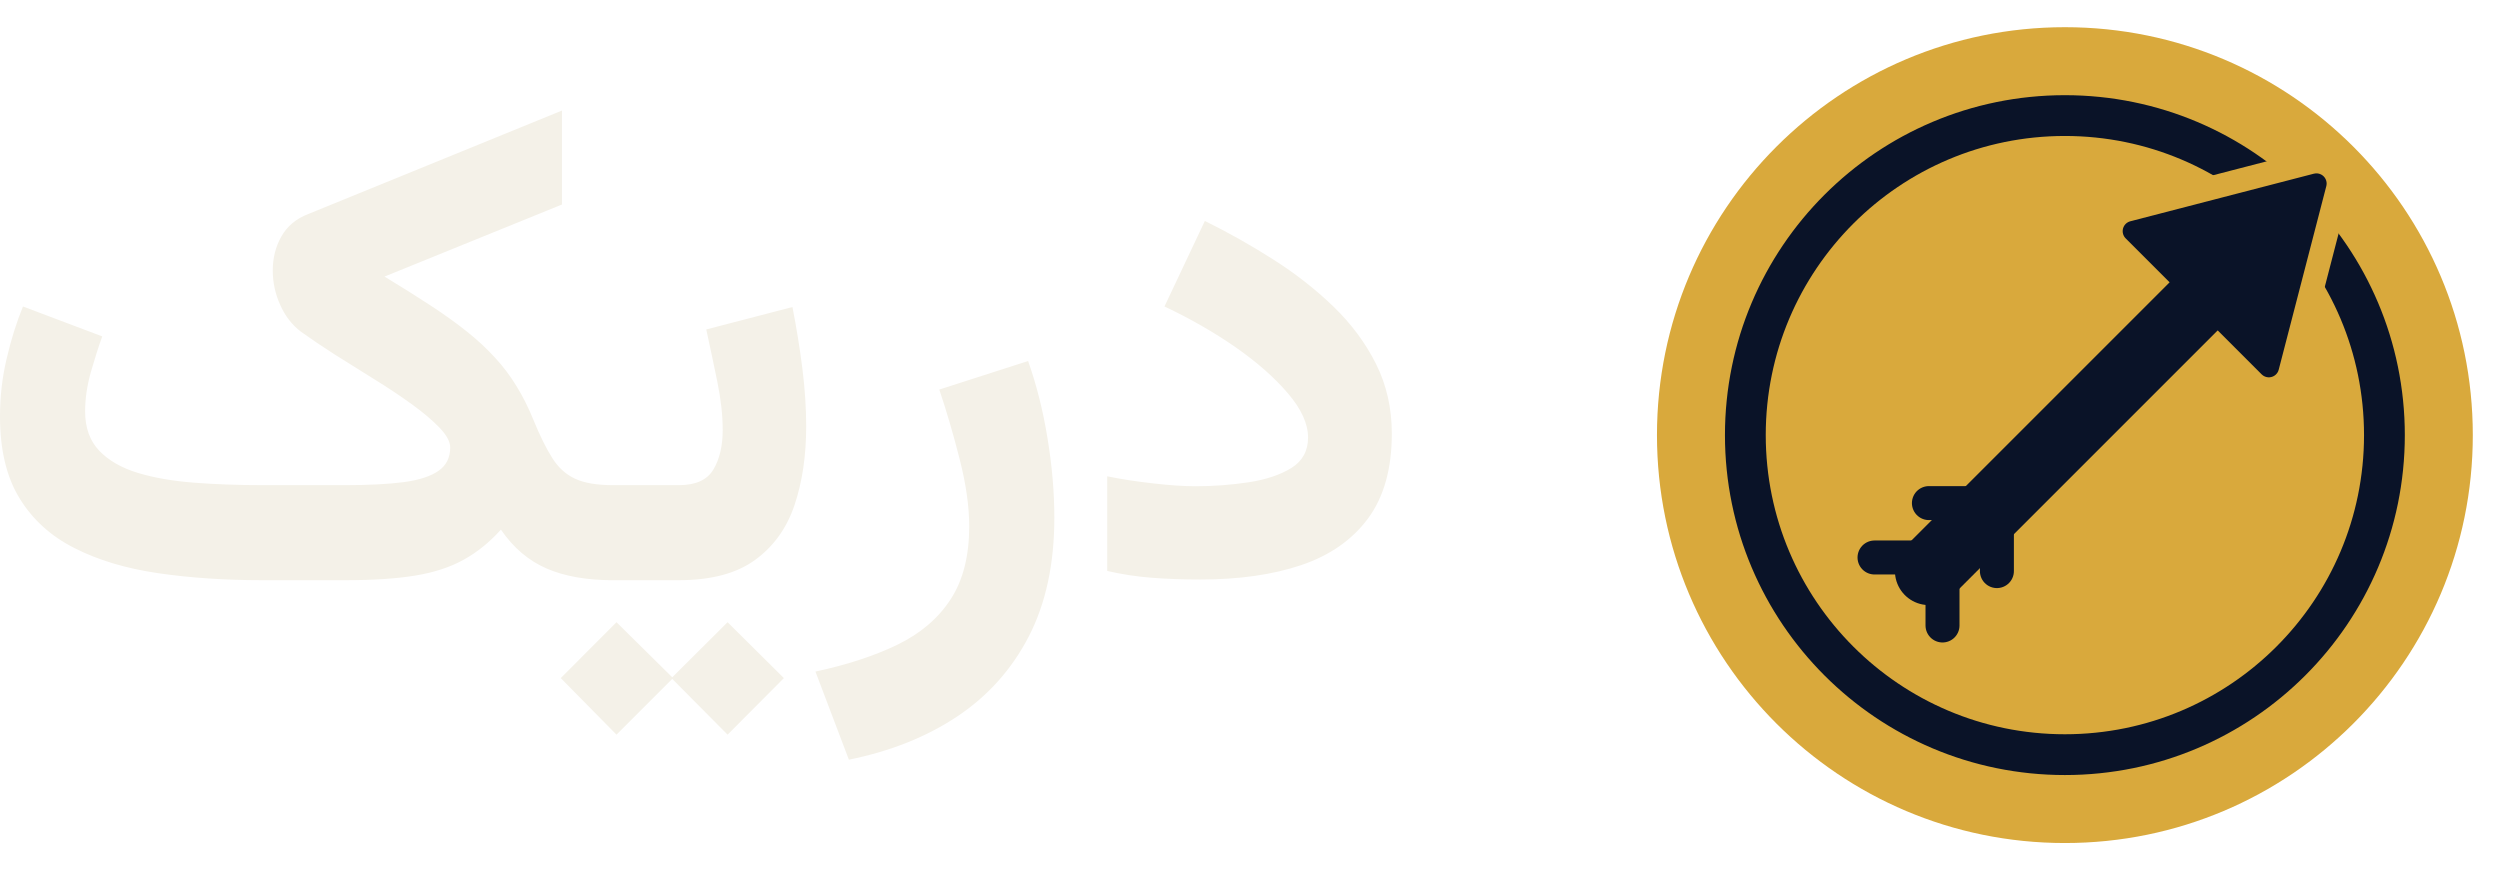
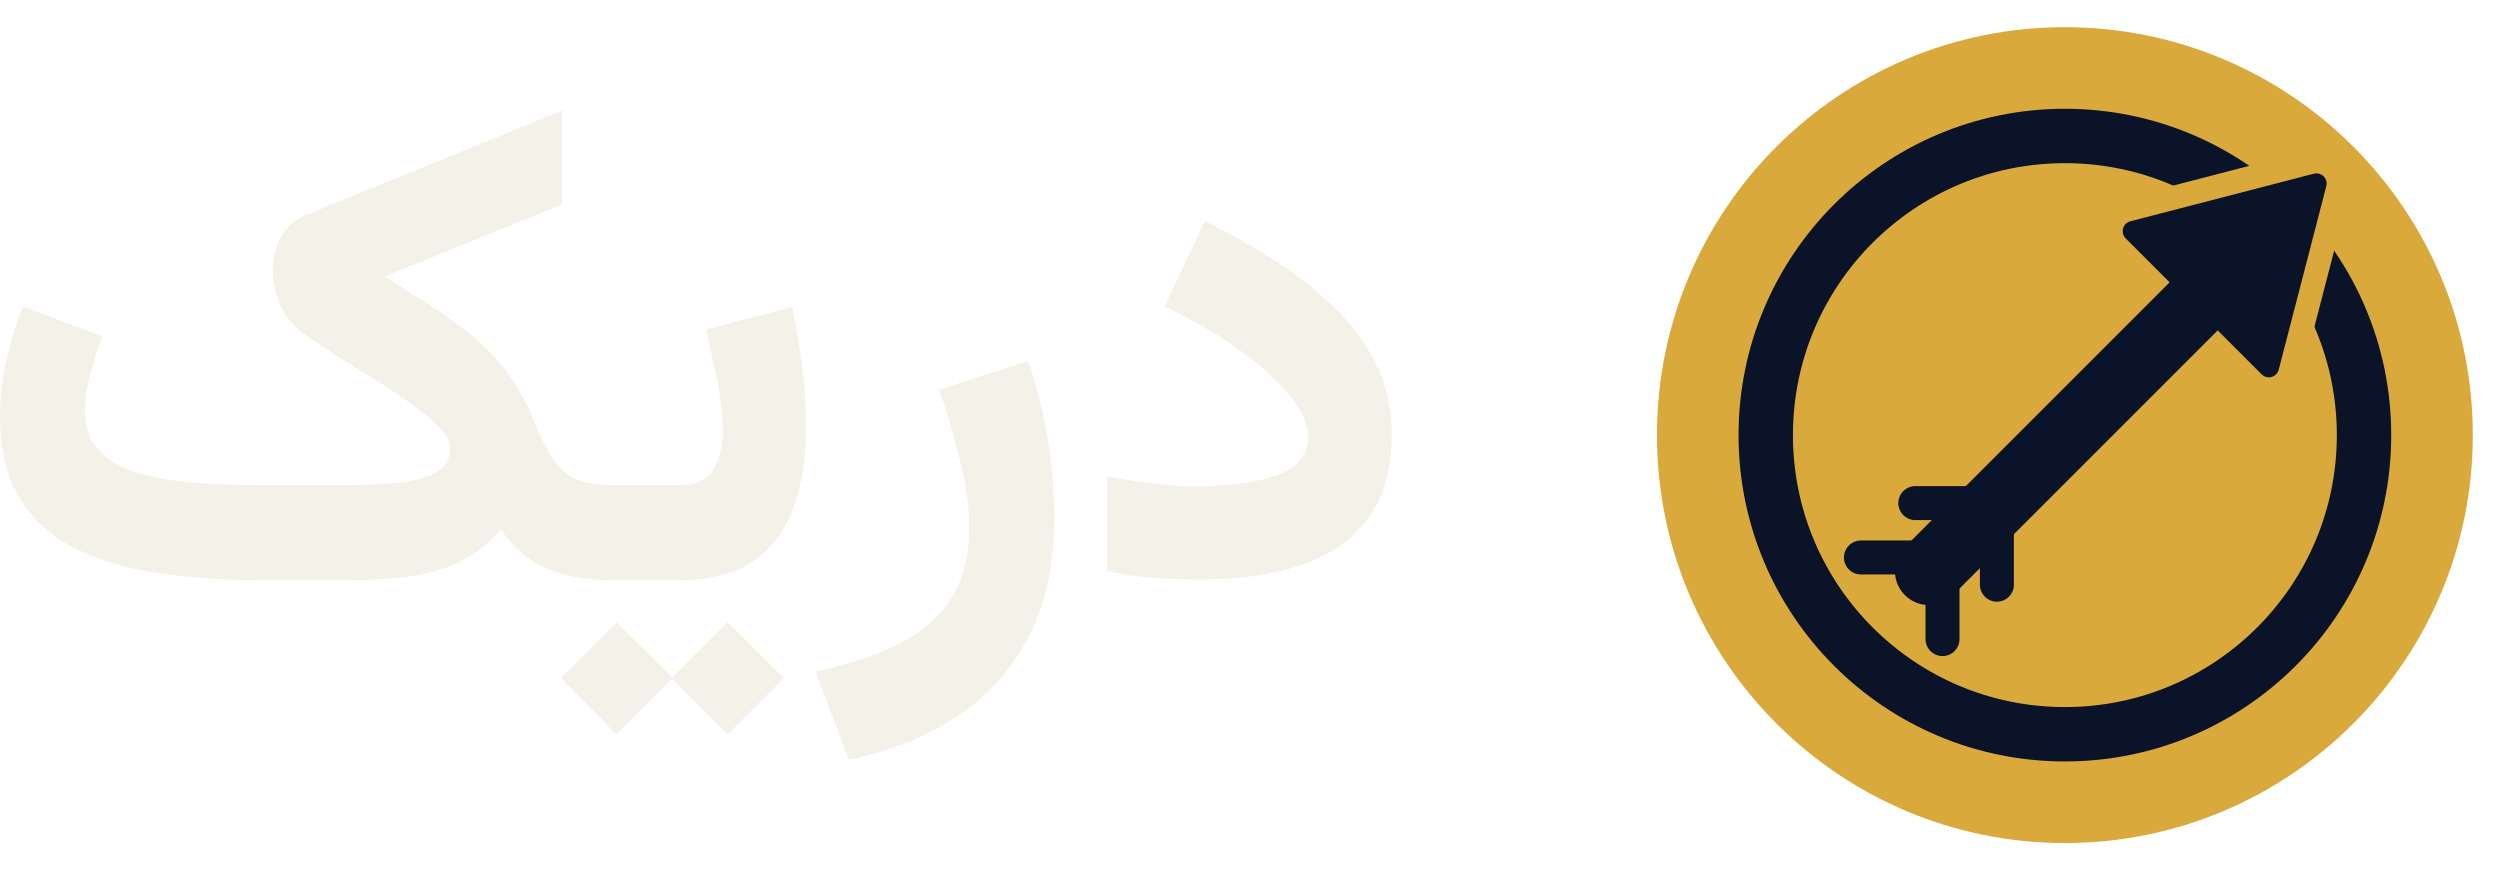
<svg xmlns="http://www.w3.org/2000/svg" viewBox="0 0 183.86 64" role="img" xml:lang="fa">
  <g transform="translate(119.86 0)">
    <circle cx="32" cy="32" r="30" fill="#d9a93c" />
-     <circle cx="32" cy="32" r="23.5" fill="none" stroke="#0a1328" stroke-width="3" />
+     <circle cx="32" cy="32" r="22" fill="none" stroke="#0a1328" stroke-width="4" />
    <path d="M50.5 13.5 L47 27 L37 17 Z" fill="#d9a93c" stroke="#d9a93c" stroke-width="5" stroke-linejoin="round" />
    <path d="M22 42 L42 22" stroke="#0a1328" stroke-width="5" stroke-linecap="round" />
    <path d="M50.5 13.5 L47 27 L37 17 Z" fill="#0a1328" stroke="#0a1328" stroke-width="1.5" stroke-linejoin="round" />
    <g fill="none" stroke="#0a1328" stroke-width="2.5" stroke-linecap="round" stroke-linejoin="round">
-       <path d="M18 41 H23 V46" />
-       <path d="M22 37 H27 V42" />
+       <path d="M17 41 H23 V47" />
+       <path d="M21 37 H27 V43" />
    </g>
  </g>
  <path transform="translate(-1.98 42.67)" fill="#f4f1e8" d="M27.38 0Q30.45 0 32.52 -0.34Q34.59 -0.68 36.07 -1.5Q37.56 -2.32 38.82 -3.72Q40.19 -1.72 42.18 -0.86Q44.16 0 47.06 0H47.71V-6.99H47.06Q45.29 -6.99 44.28 -7.46Q43.26 -7.93 42.6 -8.98Q41.93 -10.03 41.21 -11.79Q40.65 -13.17 39.96 -14.28Q39.28 -15.4 38.39 -16.36Q37.51 -17.33 36.35 -18.26Q35.19 -19.19 33.68 -20.18Q32.17 -21.17 30.26 -22.33L43.31 -27.63V-34.54L24.65 -26.93Q23.32 -26.42 22.68 -25.29Q22.04 -24.17 22.04 -22.77Q22.04 -21.46 22.59 -20.24Q23.13 -19.02 24.12 -18.27Q25.19 -17.5 26.61 -16.59Q28.04 -15.69 29.52 -14.77Q31.01 -13.85 32.28 -12.93Q33.55 -12.01 34.32 -11.2Q35.09 -10.39 35.09 -9.76Q35.09 -8.65 34.24 -8.05Q33.38 -7.44 31.66 -7.21Q29.95 -6.99 27.36 -6.99H21.27Q18.61 -6.99 16.27 -7.17Q13.92 -7.35 12.12 -7.89Q10.32 -8.44 9.28 -9.52Q8.24 -10.61 8.24 -12.42Q8.24 -13.8 8.66 -15.3Q9.09 -16.8 9.5 -17.93L3.67 -20.13Q2.95 -18.37 2.47 -16.3Q1.98 -14.24 1.98 -12.04Q1.98 -8.36 3.42 -6.02Q4.86 -3.67 7.46 -2.36Q10.05 -1.04 13.58 -0.52Q17.11 0 21.27 0ZM46.7 -6.99V0H48.63V-6.99ZM55.49 3.09 51.36 7.2 55.49 11.36 59.63 7.2ZM47.32 3.09 43.22 7.2 47.32 11.36 51.48 7.2ZM51.89 0Q55.47 0 57.51 -1.49Q59.55 -2.97 60.41 -5.52Q61.27 -8.07 61.27 -11.31Q61.27 -13.34 60.99 -15.57Q60.71 -17.79 60.26 -20.09L53.92 -18.44Q54.33 -16.58 54.73 -14.62Q55.13 -12.67 55.13 -11.05Q55.13 -9.28 54.44 -8.13Q53.75 -6.99 51.92 -6.99H48.05V0ZM64.41 13.2Q68.98 12.28 72.38 10.02Q75.77 7.76 77.65 4.12Q79.52 0.48 79.52 -4.59Q79.52 -7.4 79.02 -10.43Q78.53 -13.46 77.59 -16.12L71.06 -14.02Q71.86 -11.65 72.56 -8.89Q73.26 -6.14 73.26 -3.96Q73.26 -0.68 71.89 1.41Q70.53 3.5 67.99 4.74Q65.45 5.97 61.95 6.72ZM89.91 -6.91Q88.58 -6.91 86.78 -7.12Q84.98 -7.32 83.41 -7.64V-0.68Q85.01 -0.31 86.67 -0.18Q88.34 -0.05 90.27 -0.05Q94.53 -0.05 97.68 -1.11Q100.84 -2.18 102.59 -4.54Q104.34 -6.91 104.34 -10.78Q104.34 -13.58 103.18 -15.9Q102.02 -18.22 100.04 -20.13Q98.06 -22.04 95.6 -23.6Q93.15 -25.16 90.59 -26.42L87.62 -20.13Q90.44 -18.8 92.84 -17.14Q95.23 -15.47 96.7 -13.74Q98.18 -12.01 98.18 -10.49Q98.18 -9.02 96.95 -8.25Q95.71 -7.49 93.8 -7.2Q91.89 -6.91 89.91 -6.91Z" />
</svg>
